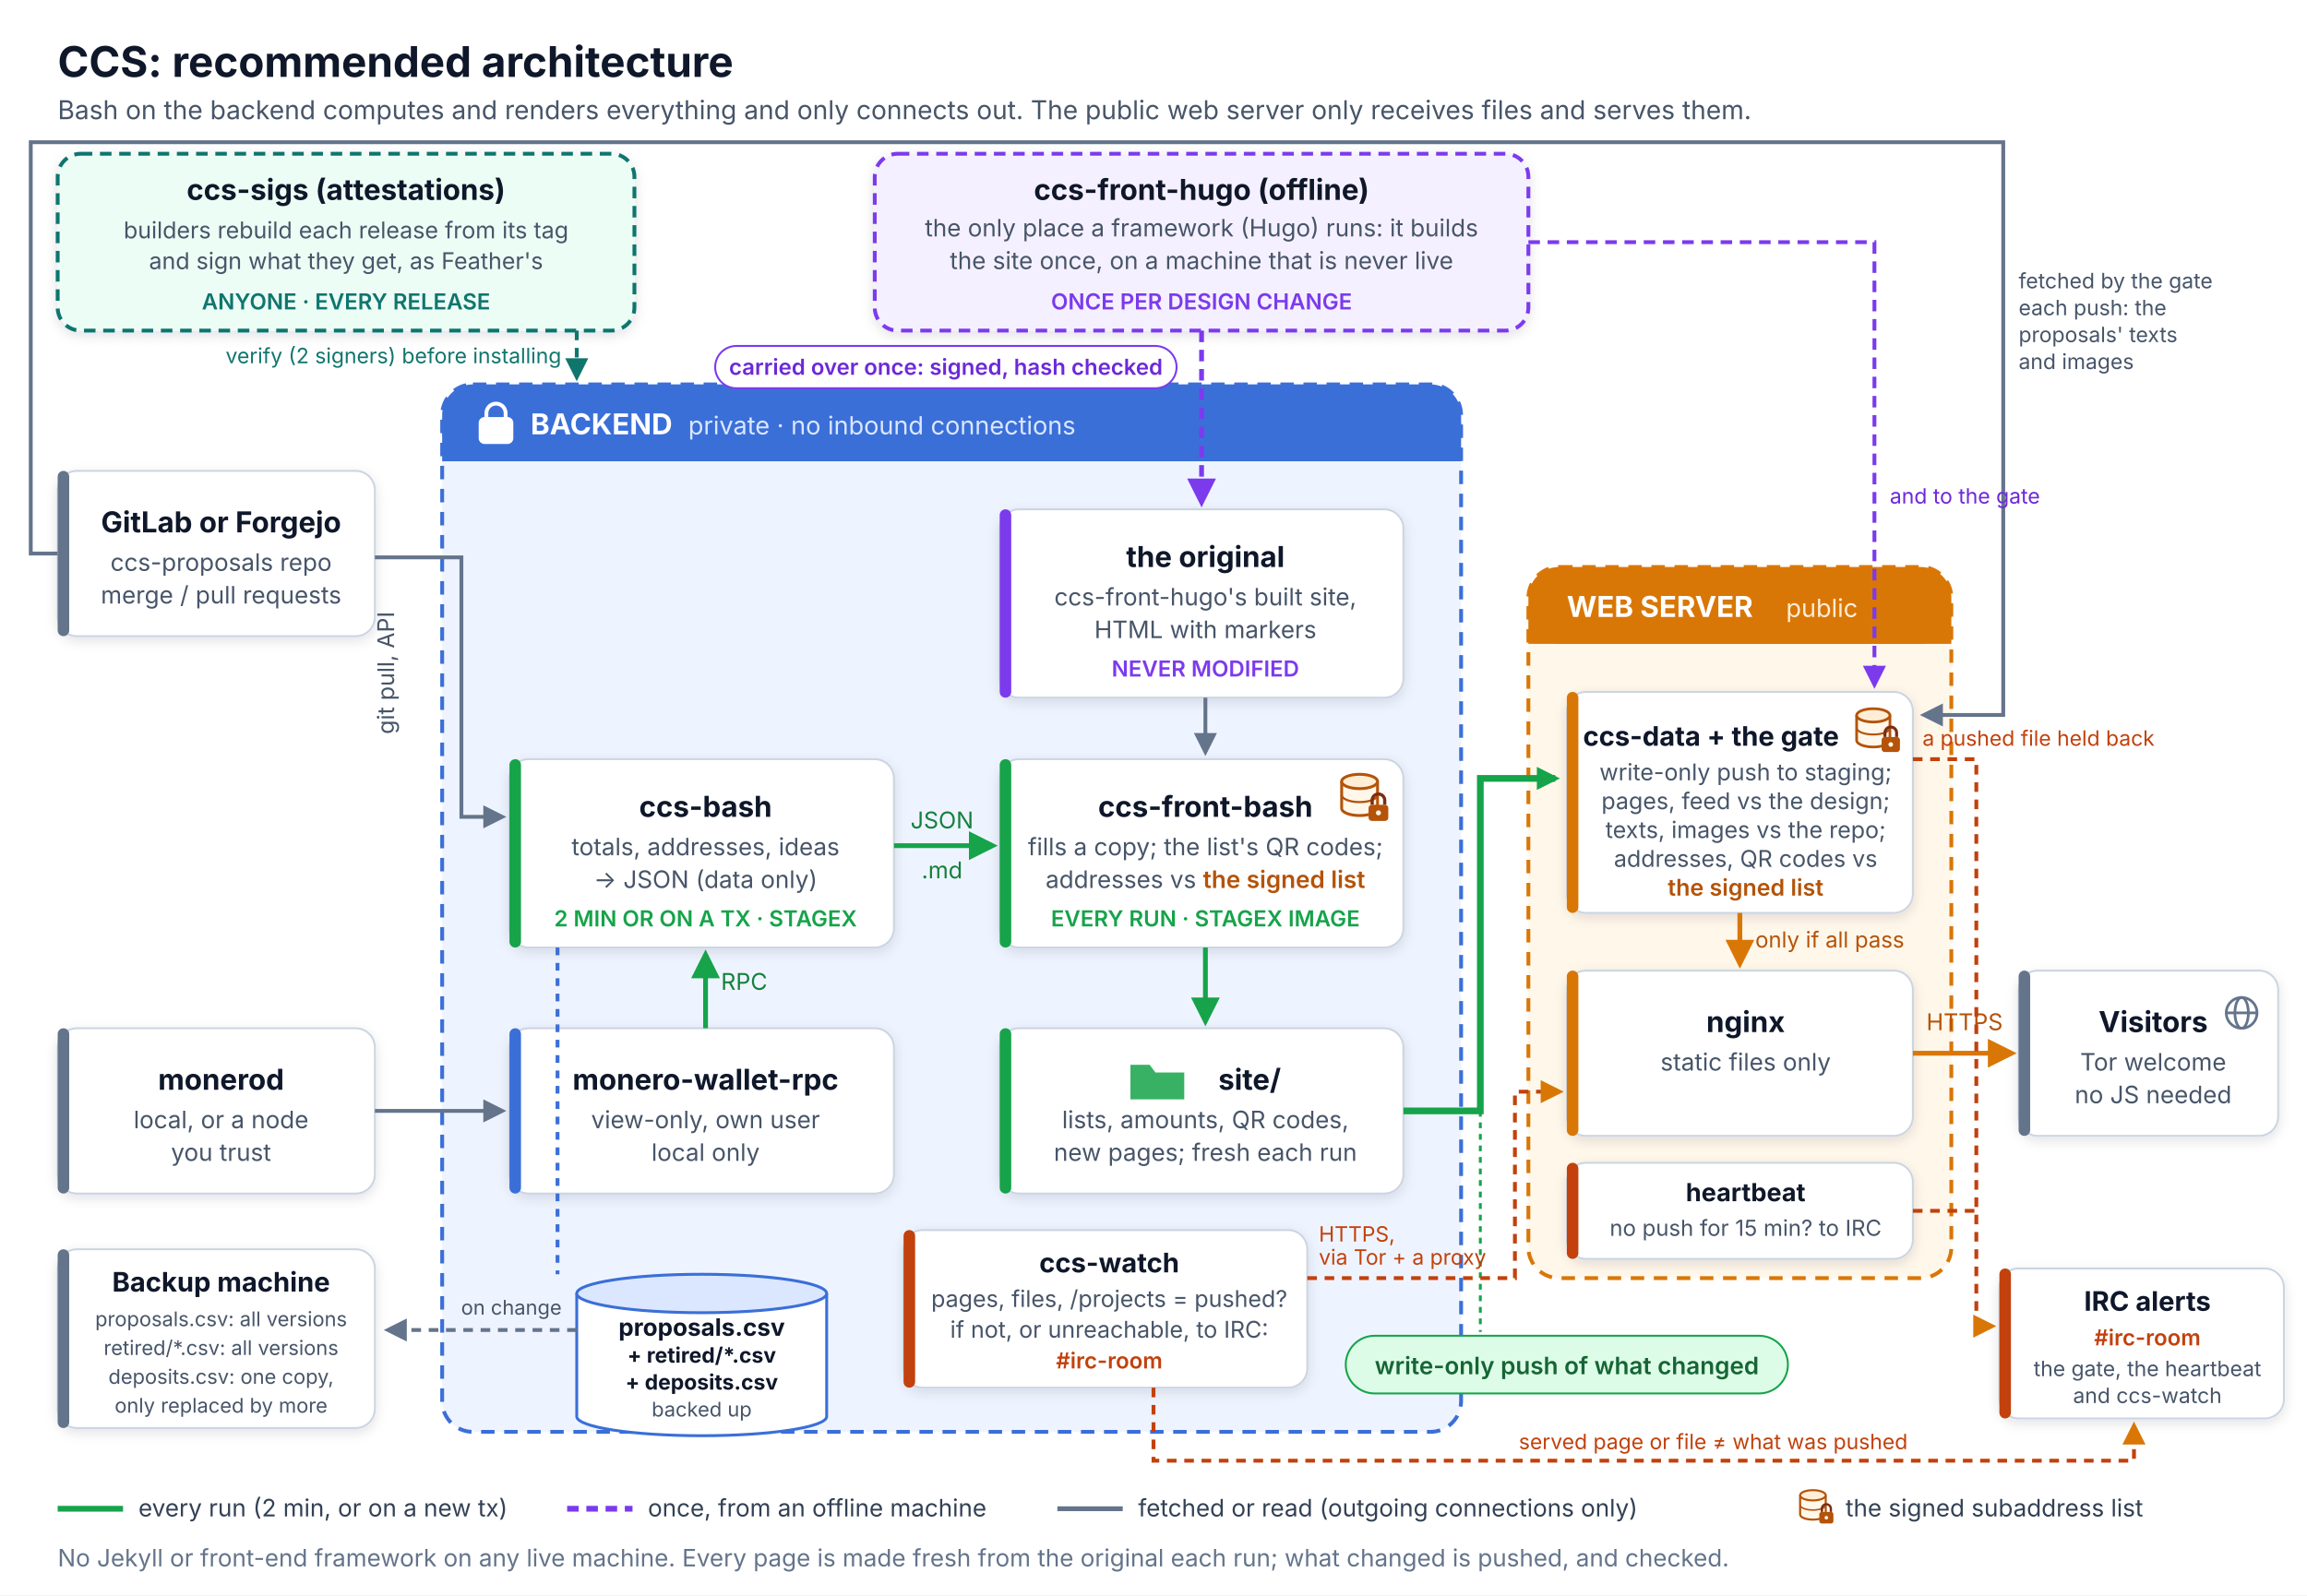
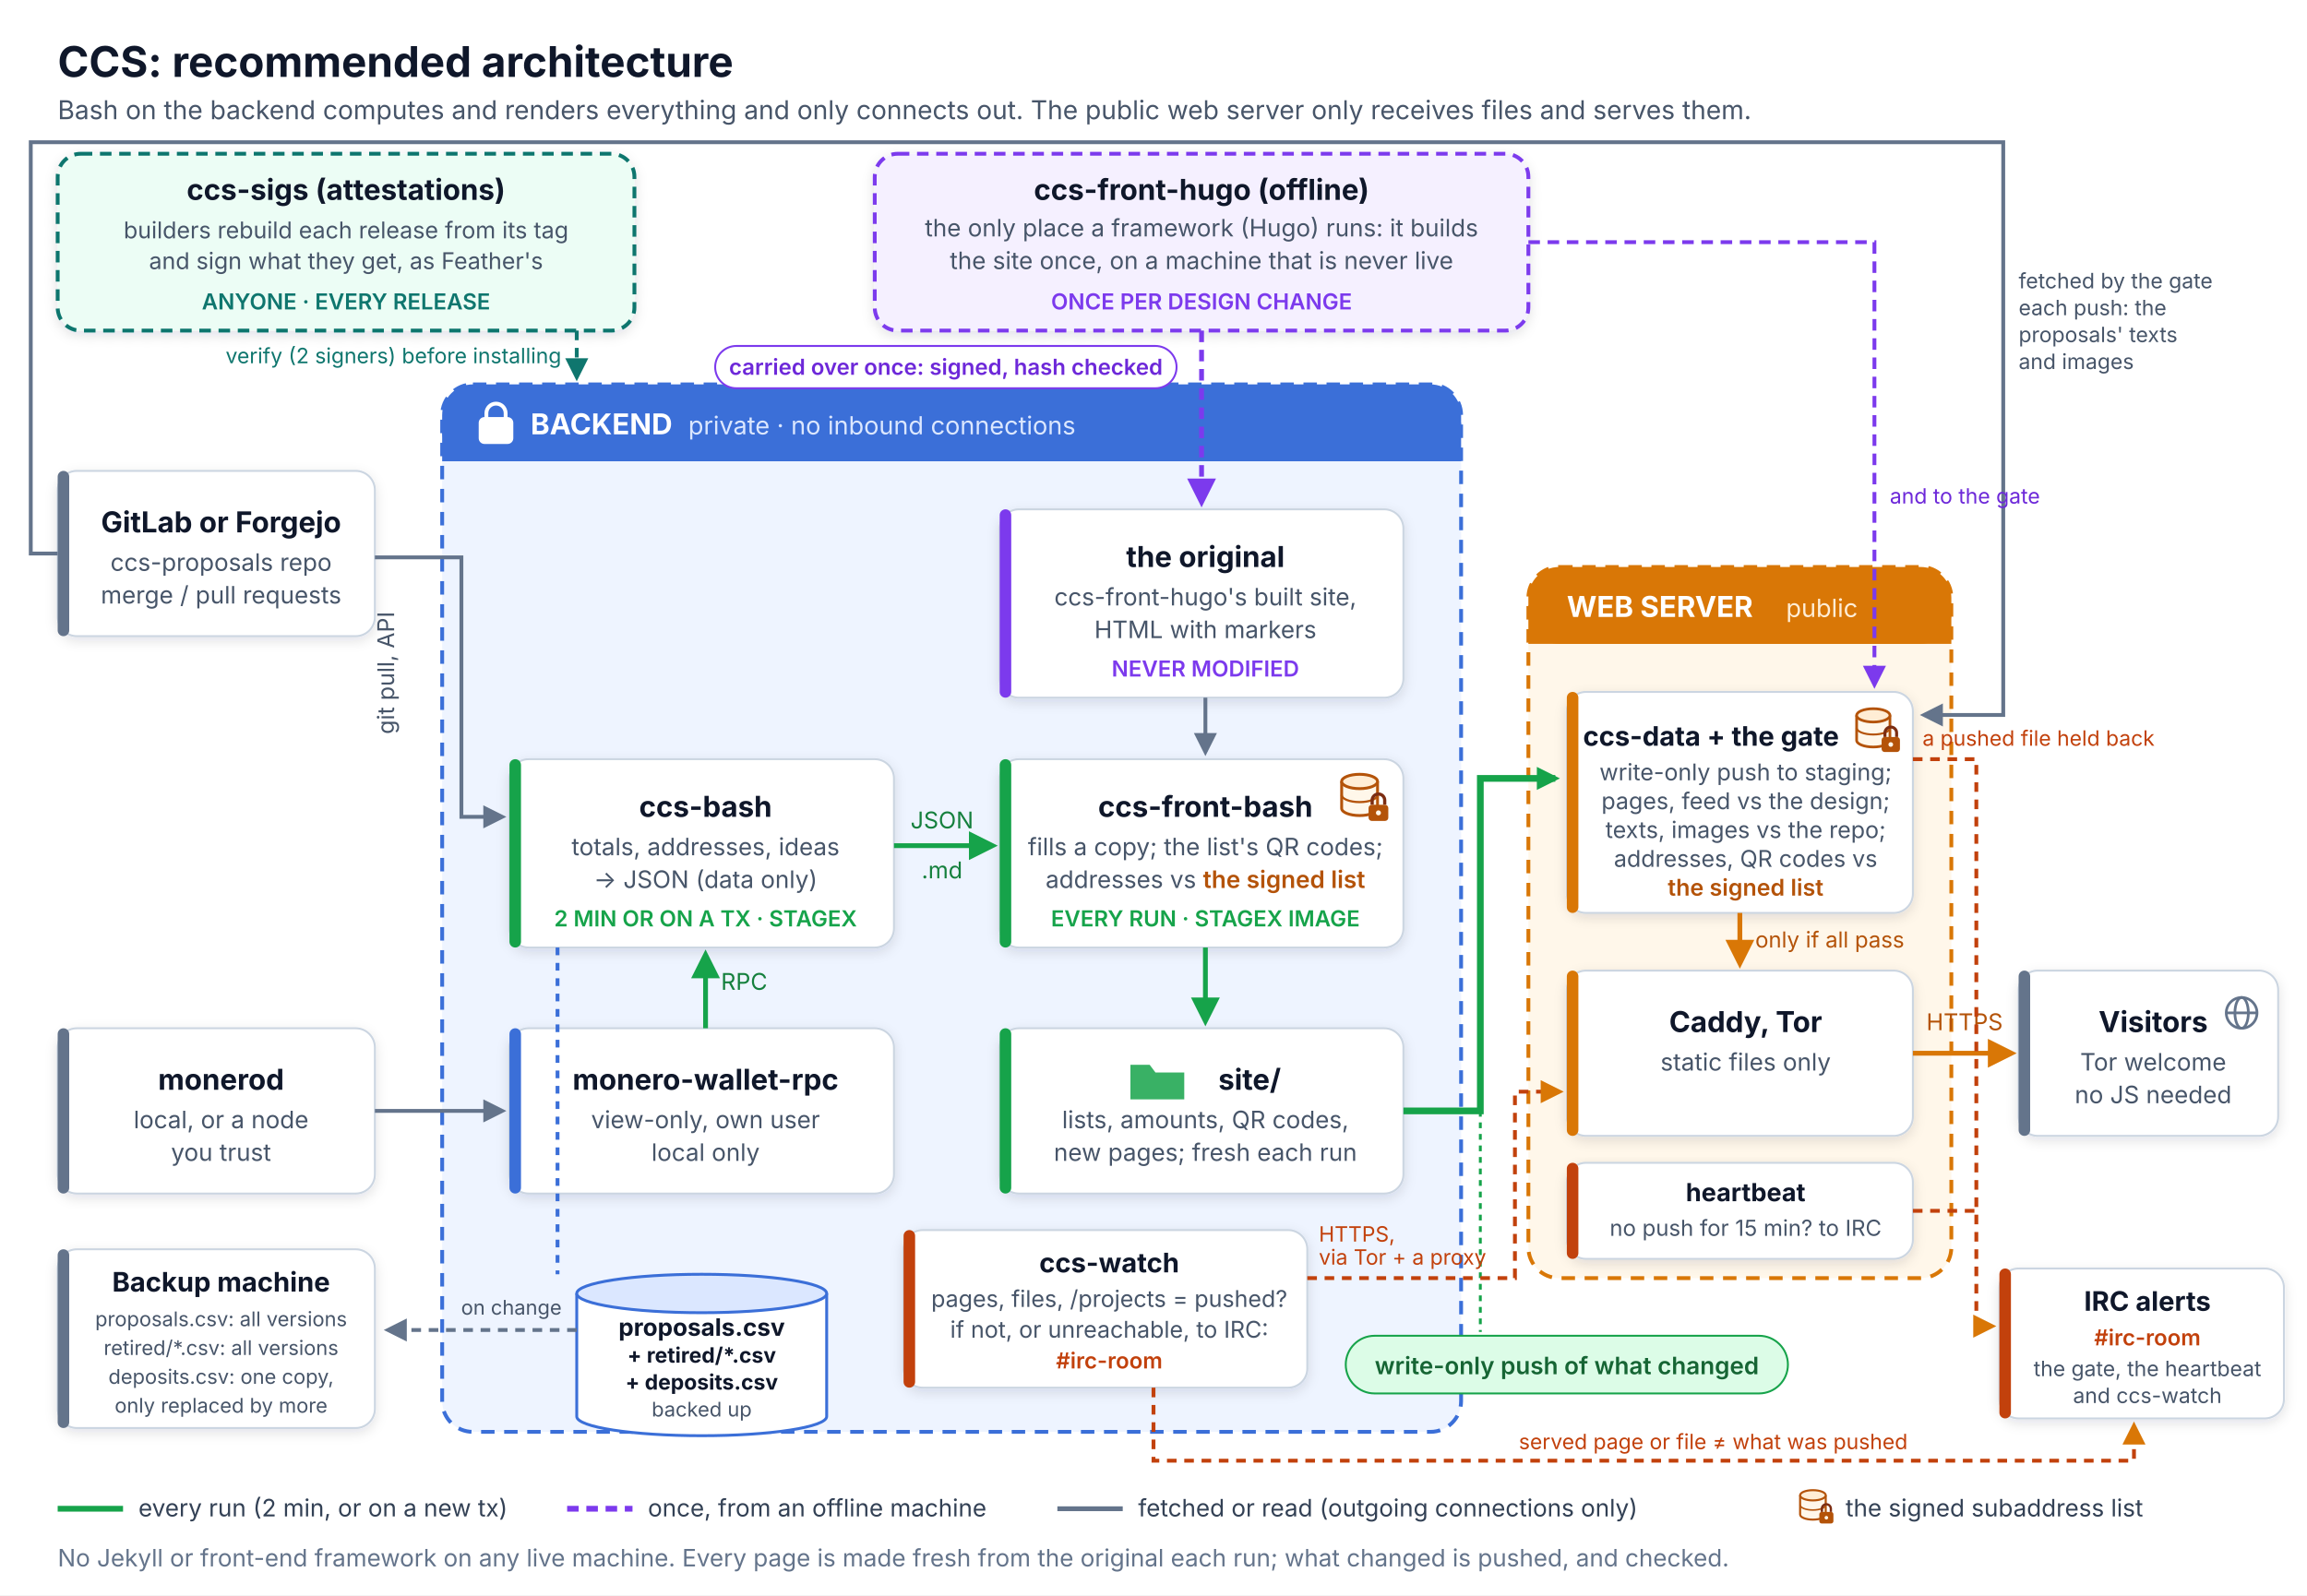
<svg xmlns="http://www.w3.org/2000/svg" viewBox="0 0 1200 830" width="1200" height="830" font-family="Inter, Helvetica, Arial, sans-serif">
  <defs>
    <filter id="sh" x="-10%" y="-10%" width="120%" height="130%">
      <feDropShadow dx="0" dy="2" stdDeviation="3" flood-color="#0f172a" flood-opacity="0.12" />
    </filter>
    <marker id="g" viewBox="0 0 10 10" refX="8" refY="5" markerWidth="6" markerHeight="6" orient="auto">
      <path d="M0,0 L10,5 L0,10 z" fill="#16a34a" />
    </marker>
    <marker id="gb" viewBox="0 0 10 10" refX="8" refY="5" markerWidth="12" markerHeight="12" markerUnits="userSpaceOnUse" orient="auto">
      <path d="M0,0 L10,5 L0,10 z" fill="#16a34a" />
    </marker>
    <marker id="p" viewBox="0 0 10 10" refX="8" refY="5" markerWidth="6" markerHeight="6" orient="auto">
      <path d="M0,0 L10,5 L0,10 z" fill="#7c3aed" />
    </marker>
    <marker id="t" viewBox="0 0 10 10" refX="8" refY="5" markerWidth="6" markerHeight="6" orient="auto">
      <path d="M0,0 L10,5 L0,10 z" fill="#0f766e" />
    </marker>
    <marker id="s" viewBox="0 0 10 10" refX="8" refY="5" markerWidth="6" markerHeight="6" orient="auto">
      <path d="M0,0 L10,5 L0,10 z" fill="#64748b" />
    </marker>
    <marker id="o" viewBox="0 0 10 10" refX="8" refY="5" markerWidth="6" markerHeight="6" orient="auto">
      <path d="M0,0 L10,5 L0,10 z" fill="#d97706" />
    </marker>
    <symbol id="signedlist" viewBox="0 0 30 30">
      <path d="M2,6 V21 A10,4 0 0 0 22,21 V6" fill="#fff7ea" stroke="#b45309" stroke-width="1.6" />
      <ellipse cx="12" cy="6" rx="10" ry="4" fill="#ffedd5" stroke="#b45309" stroke-width="1.6" />
      <path d="M2,13.5 A10,4 0 0 0 22,13.5" fill="none" stroke="#b45309" stroke-width="1.2" />
      <path d="M19,19 V16.5 a3.5,3.5 0 0 1 7,0 V19" fill="none" stroke="#7c2d12" stroke-width="1.8" />
      <rect x="17" y="19" width="11" height="9" rx="1.8" fill="#b45309" />
      <circle cx="22.5" cy="23.5" r="1.4" fill="#fff7ea" />
    </symbol>
  </defs>
  <rect width="1200" height="830" fill="#ffffff" />
  <text x="30" y="40" font-size="22" font-weight="700" fill="#0f172a">CCS: recommended architecture</text>
  <text x="30" y="62" font-size="13.5" fill="#475569">Bash on the backend computes and renders everything and only connects out. The public web server only receives files and serves them.</text>
  <g transform="translate(0,115)">
    <rect x="230" y="85" width="530" height="545" rx="16" fill="#eef4ff" stroke="#3b6fd8" stroke-width="2" stroke-dasharray="7 5" />
    <rect x="230" y="85" width="530" height="40" rx="16" fill="#3b6fd8" />
    <rect x="230" y="105" width="530" height="20" fill="#3b6fd8" />
    <g transform="translate(250,95)" fill="none" stroke="#ffffff" stroke-width="2">
      <rect x="0" y="8" width="16" height="12" rx="2" fill="#ffffff" />
      <path d="M3,8 V5 a5,5 0 0 1 10,0 V8" />
    </g>
    <text x="276" y="111" font-size="15" font-weight="700" fill="#ffffff">BACKEND</text>
    <text x="358" y="111" font-size="13" fill="#dbe7ff">private · no inbound connections</text>
    <rect x="795" y="180" width="220" height="370" rx="16" fill="#fff7ea" stroke="#d97706" stroke-width="2" stroke-dasharray="7 5" />
    <rect x="795" y="180" width="220" height="40" rx="16" fill="#d97706" />
    <rect x="795" y="200" width="220" height="20" fill="#d97706" />
    <text x="815" y="206" font-size="15" font-weight="700" fill="#ffffff">WEB SERVER</text>
    <text x="929" y="206" font-size="13" fill="#ffedd5">public</text>
    <g filter="url(#sh)">
      <rect x="30" y="130" width="165" height="86" rx="10" fill="#ffffff" stroke="#cbd5e1" />
      <rect x="30" y="420" width="165" height="86" rx="10" fill="#ffffff" stroke="#cbd5e1" />
    </g>
    <rect x="30" y="130" width="6" height="86" rx="3" fill="#64748b" />
    <rect x="30" y="420" width="6" height="86" rx="3" fill="#64748b" />
    <text x="115" y="162" text-anchor="middle" font-size="15" font-weight="700" fill="#0f172a">GitLab or Forgejo</text>
    <text x="115" y="182" text-anchor="middle" font-size="12.5" fill="#475569">ccs-proposals repo</text>
    <text x="115" y="199" text-anchor="middle" font-size="12.5" fill="#475569">merge / pull requests</text>
    <text x="115" y="452" text-anchor="middle" font-size="15" font-weight="700" fill="#0f172a">monerod</text>
    <text x="115" y="472" text-anchor="middle" font-size="12.5" fill="#475569">local, or a node</text>
    <text x="115" y="489" text-anchor="middle" font-size="12.5" fill="#475569">you trust</text>
    <g filter="url(#sh)" fill="#ffffff" stroke="#cbd5e1">
      <rect x="520" y="150" width="210" height="98" rx="10" />
      <rect x="265" y="280" width="200" height="98" rx="10" />
      <rect x="520" y="280" width="210" height="98" rx="10" />
      <rect x="265" y="420" width="200" height="86" rx="10" />
      <rect x="520" y="420" width="210" height="86" rx="10" />
    </g>
    <rect x="520" y="150" width="6" height="98" rx="3" fill="#7c3aed" />
    <rect x="265" y="280" width="6" height="98" rx="3" fill="#16a34a" />
    <rect x="520" y="280" width="6" height="98" rx="3" fill="#16a34a" />
    <rect x="265" y="420" width="6" height="86" rx="3" fill="#3b6fd8" />
    <rect x="520" y="420" width="6" height="86" rx="3" fill="#16a34a" />
    <g text-anchor="middle">
      <text x="627" y="180" font-size="15" font-weight="700" fill="#0f172a">the original</text>
      <text x="627" y="200" font-size="12.5" fill="#475569">ccs-front-hugo's built site,</text>
      <text x="627" y="217" font-size="12.5" fill="#475569">HTML with markers</text>
      <text x="627" y="237" font-size="11.5" font-weight="600" fill="#7c3aed">NEVER MODIFIED</text>
      <text x="367" y="310" font-size="15" font-weight="700" fill="#0f172a">ccs-bash</text>
      <text x="367" y="330" font-size="12.5" fill="#475569">totals, addresses, ideas</text>
      <text x="367" y="347" font-size="12.5" fill="#475569">→ JSON (data only)</text>
      <text x="367" y="367" font-size="11.5" font-weight="600" fill="#16a34a">2 MIN OR ON A TX · STAGEX</text>
      <text x="627" y="310" font-size="15" font-weight="700" fill="#0f172a">ccs-front-bash</text>
      <use href="#signedlist" x="696" y="286" width="28" height="28" />
      <text x="627" y="330" font-size="12.5" fill="#475569">fills a copy; the list's QR codes;</text>
      <text x="627" y="347" font-size="12.5" fill="#475569">addresses vs <tspan font-weight="600" fill="#b45309">the signed list</tspan>
      </text>
      <text x="627" y="367" font-size="11.5" font-weight="600" fill="#16a34a">EVERY RUN · STAGEX IMAGE</text>
      <text x="367" y="452" font-size="15" font-weight="700" fill="#0f172a">monero-wallet-rpc</text>
      <text x="367" y="472" font-size="12.5" fill="#475569">view-only, own user</text>
      <text x="367" y="489" font-size="12.5" fill="#475569">local only</text>
      <text x="650" y="452" font-size="15" font-weight="700" fill="#0f172a">site/</text>
      <text x="627" y="472" font-size="12.5" fill="#475569">lists, amounts, QR codes,</text>
      <text x="627" y="489" font-size="12.5" fill="#475569">new pages; fresh each run</text>
    </g>
    <path d="M588,439 h10 l3,4 h15 v14 h-28 z" fill="#16a34a" opacity="0.85" />
    <g transform="translate(300,548)">
      <path d="M0,10 v64 a65,10 0 0 0 130,0 v-64" fill="#ffffff" stroke="#3b6fd8" stroke-width="1.5" />
      <ellipse cx="65" cy="10" rx="65" ry="10" fill="#dbe7ff" stroke="#3b6fd8" stroke-width="1.5" />
      <text x="65" y="32" text-anchor="middle" font-size="12.5" font-weight="700" fill="#0f172a">proposals.csv</text>
      <text x="65" y="46" text-anchor="middle" font-size="11" font-weight="700" fill="#0f172a">+ retired/*.csv</text>
      <text x="65" y="60" text-anchor="middle" font-size="11" font-weight="700" fill="#0f172a">+ deposits.csv</text>
      <text x="65" y="74" text-anchor="middle" font-size="10.5" fill="#475569">backed up</text>
    </g>
    <rect x="30" y="535" width="165" height="93" rx="10" fill="#ffffff" stroke="#cbd5e1" filter="url(#sh)" />
    <rect x="30" y="535" width="6" height="93" rx="3" fill="#64748b" />
    <g text-anchor="middle">
      <text x="115" y="557" font-size="14" font-weight="700" fill="#0f172a">Backup machine</text>
      <text x="115" y="575" font-size="10.5" fill="#475569">proposals.csv: all versions</text>
      <text x="115" y="590" font-size="10.5" fill="#475569">retired/*.csv: all versions</text>
      <text x="115" y="605" font-size="10.5" fill="#475569">deposits.csv: one copy,</text>
      <text x="115" y="620" font-size="10.5" fill="#475569">only replaced by more</text>
    </g>
    <path d="M300,577 H202" fill="none" stroke="#64748b" stroke-width="2" stroke-dasharray="5 4" marker-end="url(#s)" />
    <text x="266" y="569" text-anchor="middle" font-size="10.5" fill="#475569">on change</text>
    <g filter="url(#sh)" fill="#ffffff" stroke="#cbd5e1">
      <rect x="815" y="245" width="180" height="115" rx="10" />
      <rect x="815" y="390" width="180" height="86" rx="10" />
      <rect x="1050" y="390" width="135" height="86" rx="10" />
    </g>
    <rect x="815" y="245" width="6" height="115" rx="3" fill="#d97706" />
    <rect x="815" y="390" width="6" height="86" rx="3" fill="#d97706" />
    <rect x="1050" y="390" width="6" height="86" rx="3" fill="#64748b" />
    <g text-anchor="middle">
      <text x="890" y="273" font-size="14" font-weight="700" fill="#0f172a">ccs-data + the gate</text>
      <use href="#signedlist" x="964" y="252" width="26" height="26" />
      <text x="908" y="291" font-size="12" fill="#475569">write-only push to staging;</text>
      <text x="908" y="306" font-size="12" fill="#475569">pages, feed vs the design;</text>
      <text x="908" y="321" font-size="12" fill="#475569">texts, images vs the repo;</text>
      <text x="908" y="336" font-size="12" fill="#475569">addresses, QR codes vs</text>
      <text x="908" y="351" font-size="12" font-weight="600" fill="#b45309">the signed list</text>
-       <text x="908" y="422" font-size="15" font-weight="700" fill="#0f172a">nginx</text>
+       <text x="908" y="422" font-size="15" font-weight="700" fill="#0f172a">Caddy, Tor</text>
      <text x="908" y="442" font-size="12.5" fill="#475569">static files only</text>
      <text x="1120" y="422" font-size="15" font-weight="700" fill="#0f172a">Visitors</text>
      <text x="1120" y="442" font-size="12.5" fill="#475569">Tor welcome</text>
      <text x="1120" y="459" font-size="12.5" fill="#475569">no JS needed</text>
    </g>
    <rect x="815" y="490" width="180" height="50" rx="10" fill="#ffffff" stroke="#cbd5e1" filter="url(#sh)" />
    <rect x="815" y="490" width="6" height="50" rx="3" fill="#c2410c" />
    <text x="908" y="510" text-anchor="middle" font-size="13" font-weight="700" fill="#0f172a">heartbeat</text>
    <text x="908" y="528" text-anchor="middle" font-size="11.5" fill="#475569">no push for 15 min? to IRC</text>
    <path d="M995,515 H1028" fill="none" stroke="#c2410c" stroke-width="2" stroke-dasharray="5 4" />
    <g transform="translate(1158,404)" fill="none" stroke="#64748b" stroke-width="1.4">
      <circle cx="8" cy="8" r="8" />
      <ellipse cx="8" cy="8" rx="3.5" ry="8" />
      <path d="M0,8 h16" />
    </g>
    <g fill="none" stroke="#64748b" stroke-width="2" marker-end="url(#s)">
      <path d="M195,175 H240 V310 H261" />
      <path d="M195,463 H261" />
    </g>
    <text x="200" y="262" font-size="12" fill="#475569" transform="rotate(-90 205 262)">git pull, API</text>
    <g fill="none" stroke="#16a34a" stroke-width="2.5" marker-end="url(#g)">
      <path d="M367,420 V382" />
      <path d="M465,325 H516" />
      <path d="M627,378 V416" />
    </g>
    <path d="M290,378 V548" fill="none" stroke="#3b6fd8" stroke-width="2" stroke-dasharray="4 4" />
    <text x="375" y="400" font-size="12" fill="#15803d">RPC</text>
    <text x="490" y="316" text-anchor="middle" font-size="12" fill="#15803d">JSON</text>
    <text x="490" y="342" text-anchor="middle" font-size="12" fill="#15803d">.md</text>
    <path d="M627,248 V276" fill="none" stroke="#64748b" stroke-width="2" marker-end="url(#s)" />
    <path d="M730,463 H770 V290 H809" fill="none" stroke="#16a34a" stroke-width="3.5" marker-end="url(#gb)" />
    <g transform="translate(700,580)">
      <rect x="0" y="0" width="230" height="30" rx="15" fill="#dcfce7" stroke="#16a34a" />
      <text x="115" y="20" text-anchor="middle" font-size="12.5" font-weight="600" fill="#166534">write-only push of what changed</text>
    </g>
    <path d="M770,463 V578" fill="none" stroke="#16a34a" stroke-width="1.5" stroke-dasharray="3 3" />
    <path d="M905,360 V386" fill="none" stroke="#d97706" stroke-width="2.5" marker-end="url(#o)" />
    <text x="913" y="378" font-size="11.5" fill="#b45309">only if all pass</text>
    <path d="M995,433 H1046" fill="none" stroke="#d97706" stroke-width="2.5" marker-end="url(#o)" />
    <text x="1002" y="421" font-size="12" fill="#b45309">HTTPS</text>
  </g>
  <rect x="30" y="80" width="300" height="92" rx="12" fill="#ecfdf5" stroke="#0f766e" stroke-width="2" stroke-dasharray="6 4" filter="url(#sh)" />
  <g text-anchor="middle">
    <text x="180" y="104" font-size="15" font-weight="700" fill="#0f172a">ccs-sigs (attestations)</text>
    <text x="180" y="124" font-size="12" fill="#475569">builders rebuild each release from its tag</text>
    <text x="180" y="140" font-size="12" fill="#475569">and sign what they get, as Feather's</text>
    <text x="180" y="161" font-size="11.5" font-weight="600" fill="#0f766e">ANYONE · EVERY RELEASE</text>
  </g>
  <path d="M300,172 V196" fill="none" stroke="#0f766e" stroke-width="2" stroke-dasharray="5 4" marker-end="url(#t)" />
  <text x="292" y="189" text-anchor="end" font-size="11" fill="#0f766e">verify (2 signers) before installing</text>
  <rect x="455" y="80" width="340" height="92" rx="12" fill="#f5f0ff" stroke="#7c3aed" stroke-width="2" stroke-dasharray="6 4" filter="url(#sh)" />
  <text x="625" y="104" text-anchor="middle" font-size="15" font-weight="700" fill="#0f172a">ccs-front-hugo (offline)</text>
  <text x="625" y="123" text-anchor="middle" font-size="12.5" fill="#475569">the only place a framework (Hugo) runs: it builds</text>
  <text x="625" y="140" text-anchor="middle" font-size="12.5" fill="#475569">the site once, on a machine that is never live</text>
  <text x="625" y="161" text-anchor="middle" font-size="11.5" font-weight="600" fill="#7c3aed">ONCE PER DESIGN CHANGE</text>
  <path d="M625,172 V261" fill="none" stroke="#7c3aed" stroke-width="2.5" stroke-dasharray="6 4" marker-end="url(#p)" />
  <g transform="translate(372,180)">
    <rect x="0" y="0" width="240" height="22" rx="11" fill="#ffffff" stroke="#7c3aed" />
    <text x="120" y="15" text-anchor="middle" font-size="11.5" font-weight="600" fill="#6d28d9">carried over once: signed, hash checked</text>
  </g>
  <rect x="470" y="640" width="210" height="82" rx="10" fill="#ffffff" stroke="#cbd5e1" filter="url(#sh)" />
  <rect x="470" y="640" width="6" height="82" rx="3" fill="#c2410c" />
  <g text-anchor="middle">
    <text x="577" y="662" font-size="14" font-weight="700" fill="#0f172a">ccs-watch</text>
    <text x="577" y="680" font-size="12" fill="#475569">pages, files, /projects = pushed?</text>
    <text x="577" y="696" font-size="12" fill="#475569">if not, or unreachable, to IRC:</text>
    <text x="577" y="712" font-size="11.5" font-weight="600" fill="#c2410c">#irc-room</text>
  </g>
  <path d="M680,665 H788 V568 H811" fill="none" stroke="#c2410c" stroke-width="2" stroke-dasharray="5 4" marker-end="url(#o)" />
  <text x="686" y="646" font-size="11" fill="#c2410c">HTTPS,</text>
  <text x="686" y="658" font-size="11" fill="#c2410c">via Tor + a proxy</text>
  <rect x="1040" y="660" width="148" height="78" rx="10" fill="#ffffff" stroke="#cbd5e1" filter="url(#sh)" />
  <rect x="1040" y="660" width="6" height="78" rx="3" fill="#c2410c" />
  <g text-anchor="middle">
    <text x="1117" y="682" font-size="14" font-weight="700" fill="#0f172a">IRC alerts</text>
    <text x="1117" y="700" font-size="11.5" font-weight="600" fill="#c2410c">#irc-room</text>
    <text x="1117" y="716" font-size="11" fill="#475569">the gate, the heartbeat</text>
    <text x="1117" y="730" font-size="11" fill="#475569">and ccs-watch</text>
  </g>
  <path d="M995,395 H1028 V690 H1036" fill="none" stroke="#c2410c" stroke-width="2" stroke-dasharray="5 4" marker-end="url(#o)" />
  <text x="1000" y="388" font-size="11" fill="#c2410c">a pushed file held back</text>
  <path d="M30,288 H16 V74 H1042 V372 H1001" fill="none" stroke="#64748b" stroke-width="2" marker-end="url(#s)" />
  <text x="1050" y="150" font-size="11" fill="#475569">fetched by the gate</text>
  <text x="1050" y="164" font-size="11" fill="#475569">each push: the</text>
  <text x="1050" y="178" font-size="11" fill="#475569">proposals' texts</text>
  <text x="1050" y="192" font-size="11" fill="#475569">and images</text>
  <path d="M795,126 H975 V356" fill="none" stroke="#7c3aed" stroke-width="2" stroke-dasharray="6 4" marker-end="url(#p)" />
  <text x="983" y="262" font-size="11" fill="#6d28d9">and to the gate</text>
  <path d="M600,722 V760 H1110 V742" fill="none" stroke="#c2410c" stroke-width="2" stroke-dasharray="5 4" marker-end="url(#o)" />
  <text x="790" y="754" font-size="11" fill="#c2410c">served page or file ≠ what was pushed</text>
  <g transform="translate(30,775)" font-size="12.5" fill="#334155">
    <path d="M0,10 H34" stroke="#16a34a" stroke-width="3" />
    <text x="42" y="14">every run (2 min, or on a new tx)</text>
    <path d="M265,10 H299" stroke="#7c3aed" stroke-width="3" stroke-dasharray="6 4" />
    <text x="307" y="14">once, from an offline machine</text>
    <path d="M520,10 H554" stroke="#64748b" stroke-width="2.5" />
    <text x="562" y="14">fetched or read (outgoing connections only)</text>
    <use href="#signedlist" x="905" y="-1" width="20" height="20" />
    <text x="930" y="14" font-size="12.5" fill="#334155">the signed subaddress list</text>
    <text x="0" y="40" fill="#64748b">No Jekyll or front-end framework on any live machine. Every page is made fresh from the original each run; what changed is pushed, and checked.</text>
  </g>
</svg>
